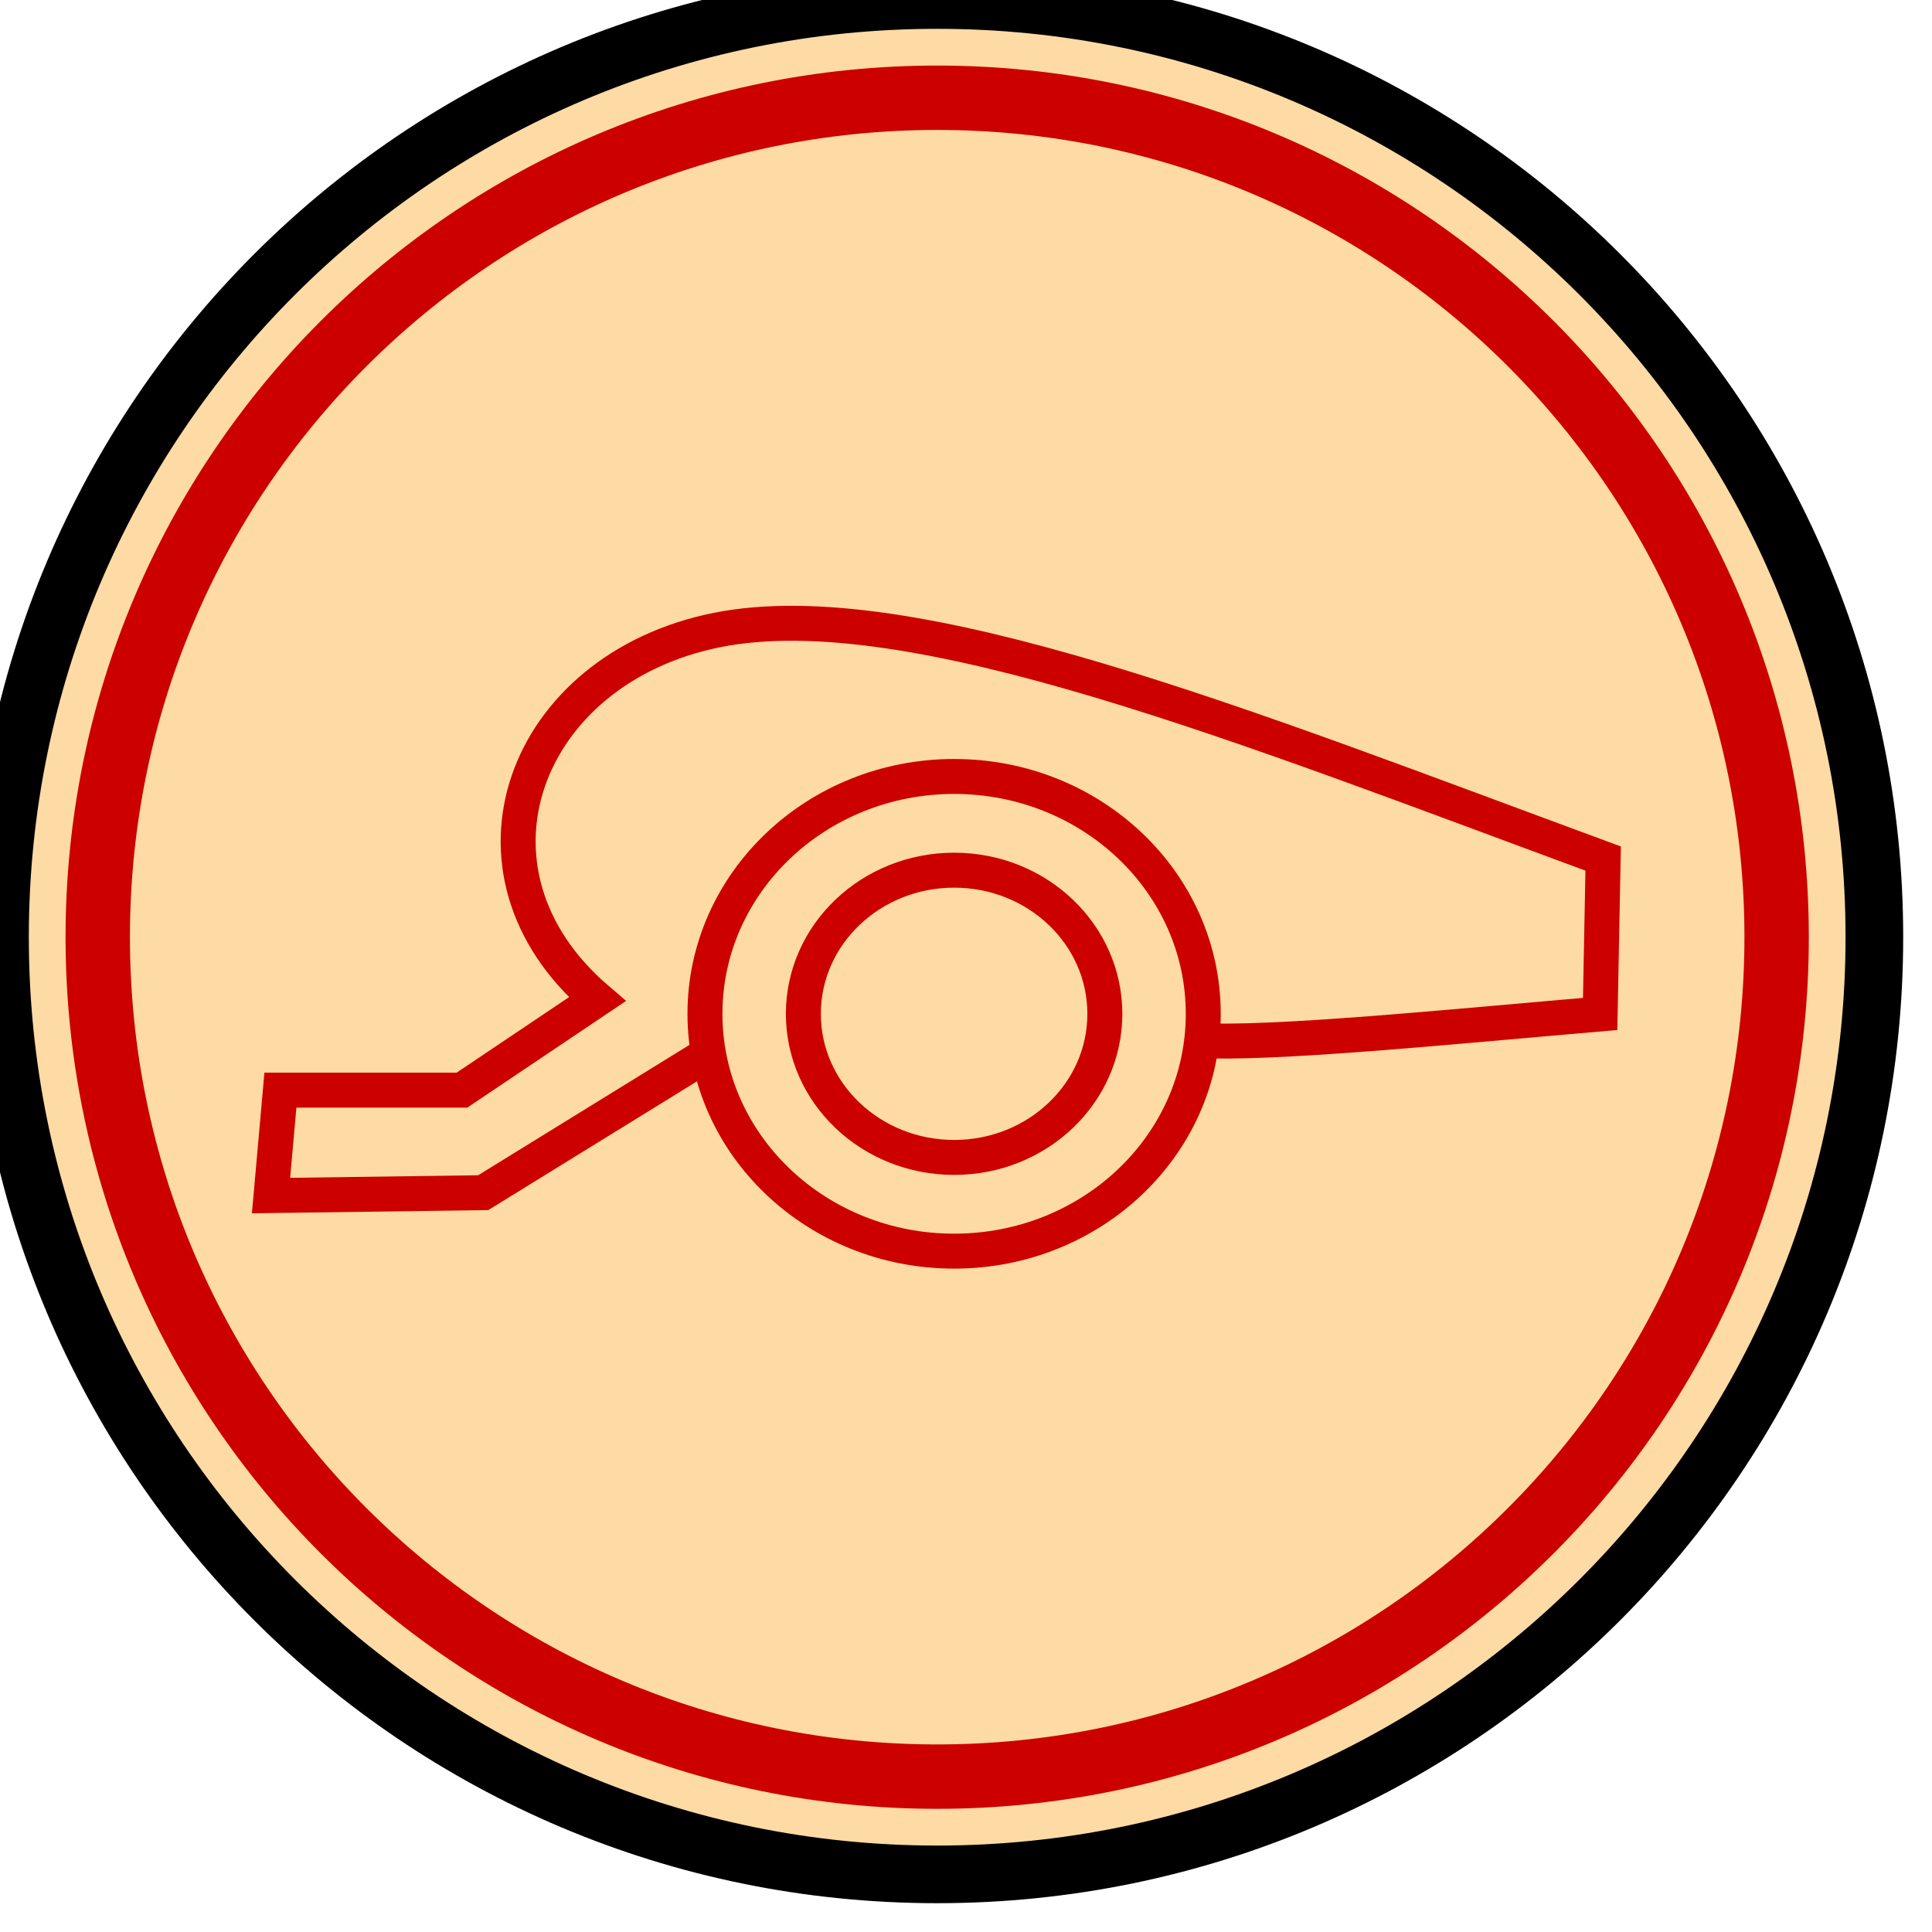
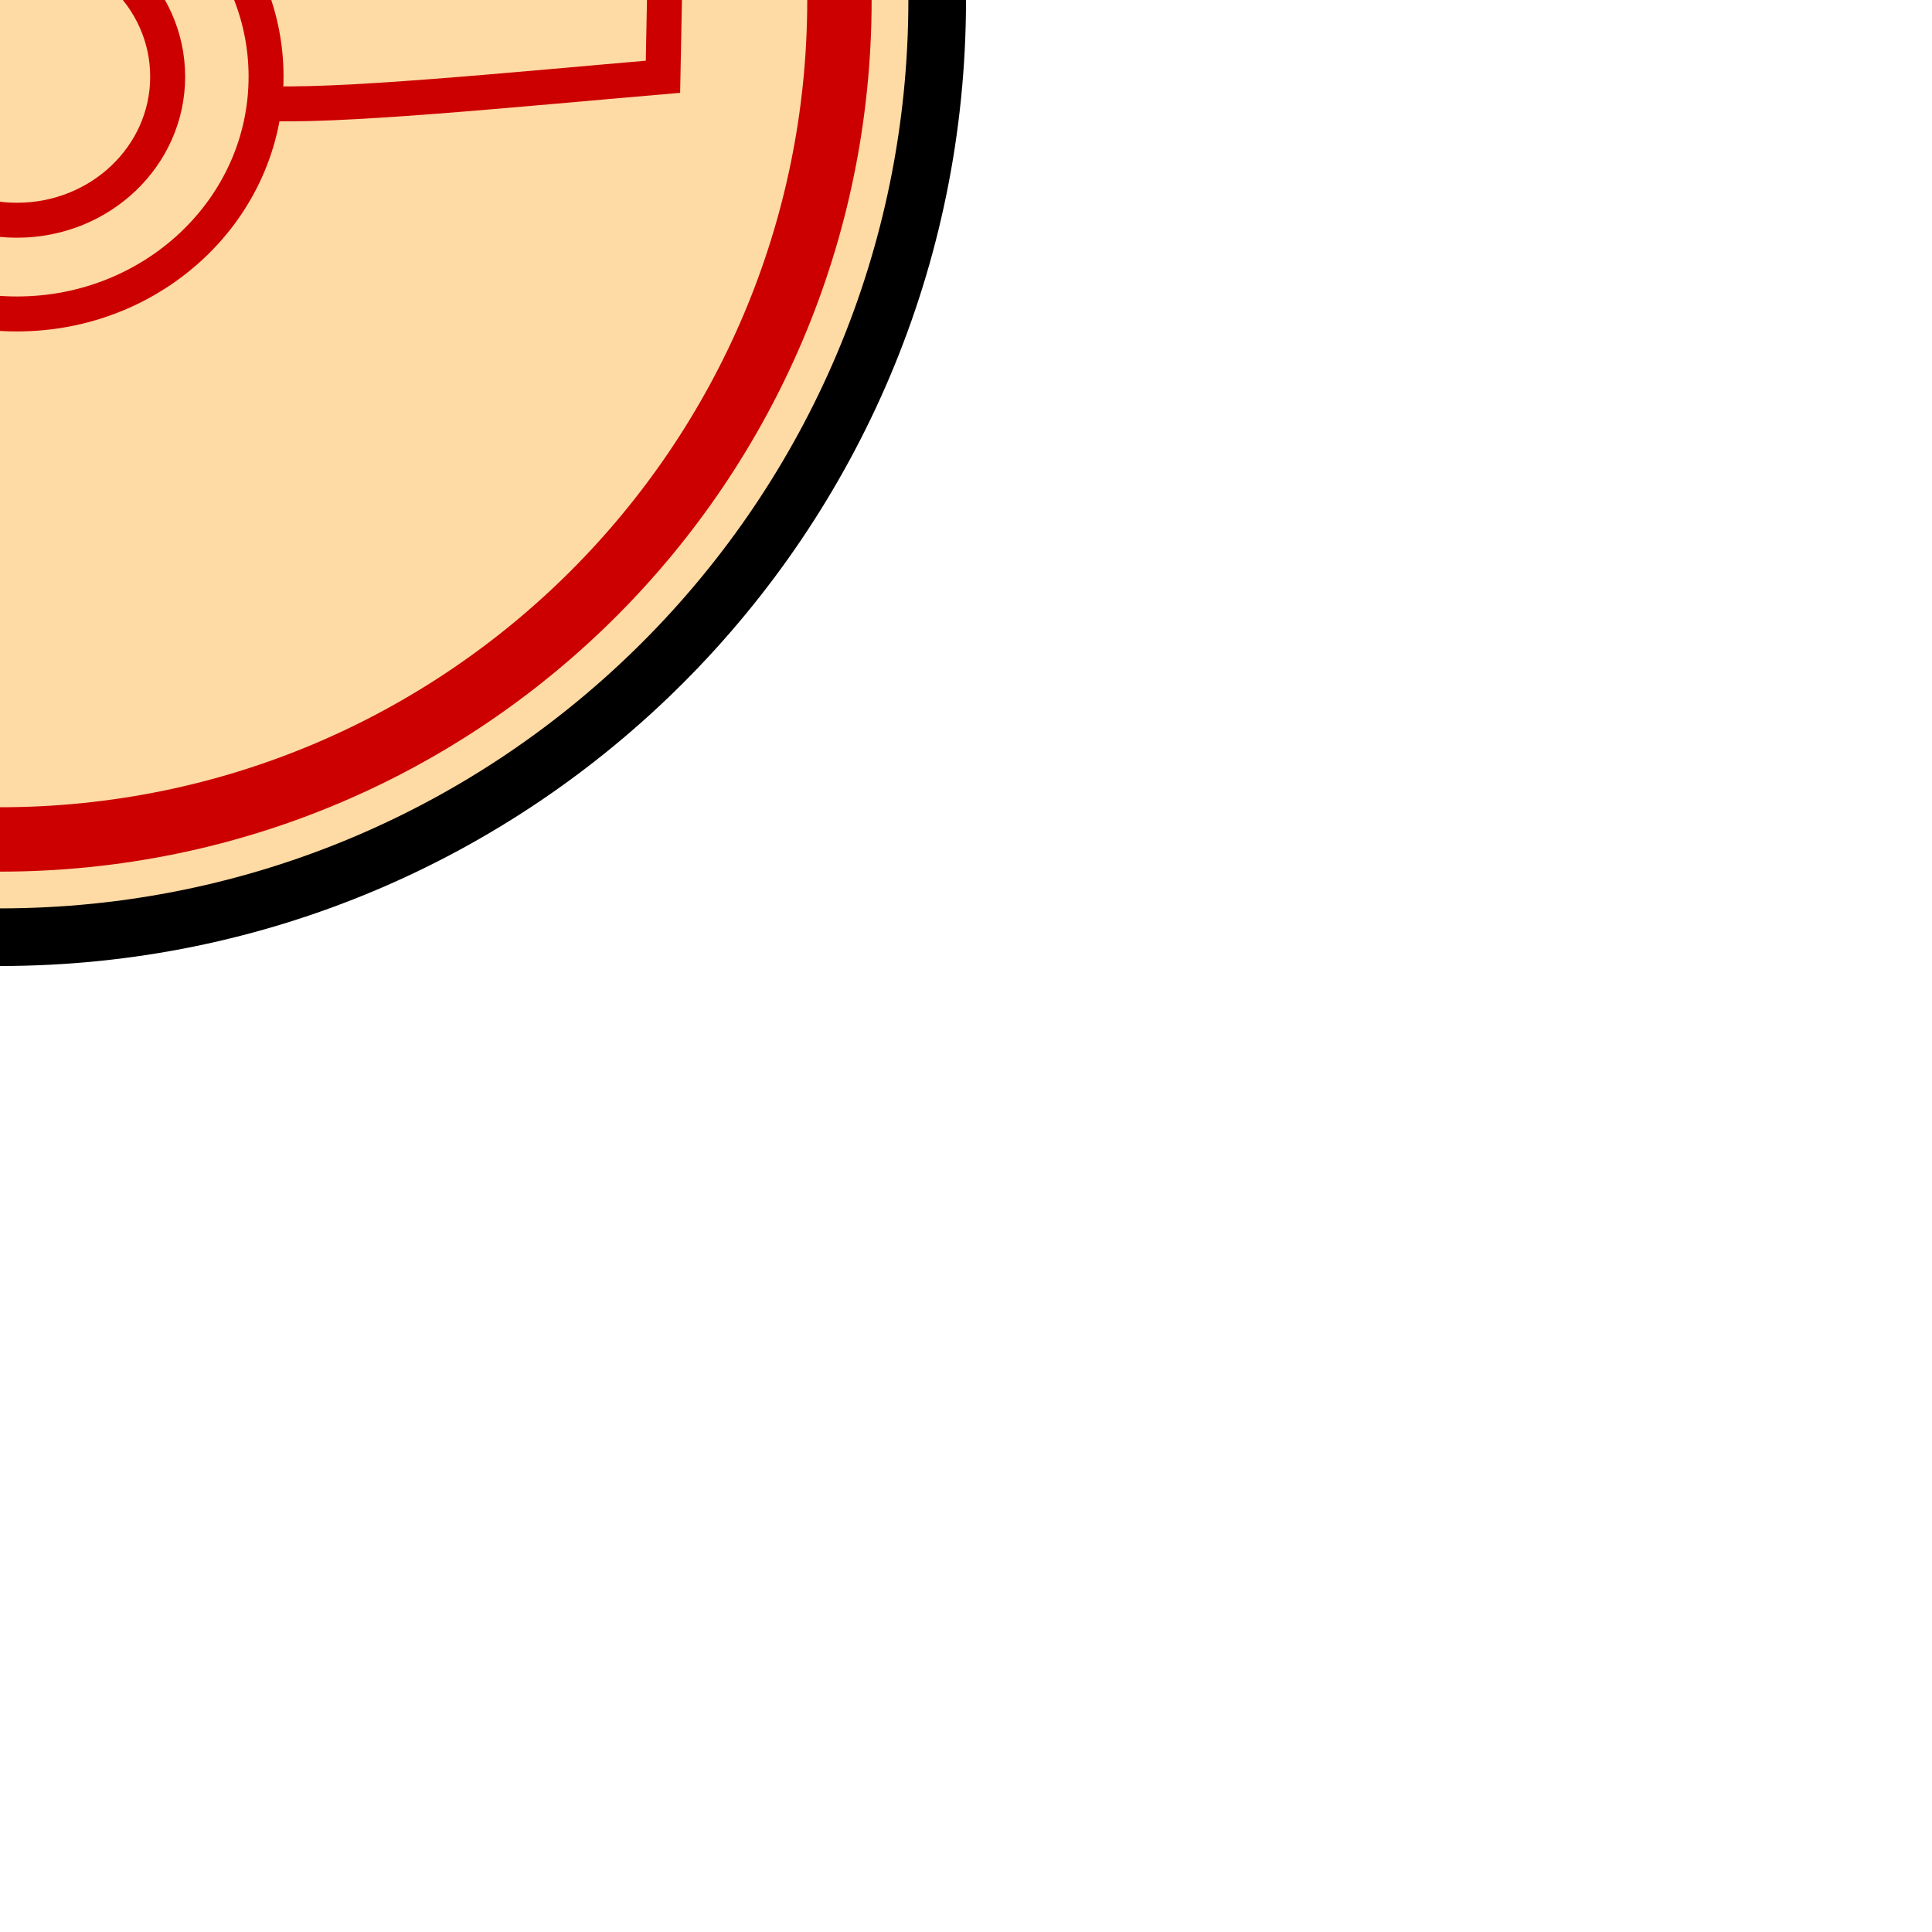
<svg xmlns="http://www.w3.org/2000/svg" id="piece">
-   <g>
+   <g transform="translate(-100 -100)">
    <path d="M200,100A100,100,0,1,1,100,0,100,100,0,0,1,200,100Z" fill="#fedaa4" stroke="#000" stroke-linecap="round" stroke-linejoin="bevel" stroke-width="6.15" />
    <path d="M189.57,100A89.57,89.57,0,1,1,100,10.43,89.57,89.57,0,0,1,189.57,100Z" fill="none" stroke="#c00" stroke-linecap="round" stroke-linejoin="bevel" stroke-width="6.87" />
    <g>
      <path d="M101.81,123.5c-8.89,0-16.09-6.86-16.09-15.32s7.2-15.33,16.09-15.33,16.08,6.86,16.08,15.33S110.69,123.5,101.81,123.5Z" fill="none" stroke="#c00" stroke-linecap="round" stroke-linejoin="round" stroke-width="3.73" />
      <path d="M101.81,133.5c-14.69,0-26.59-11.34-26.59-25.32s11.9-25.33,26.59-25.33,26.58,11.34,26.58,25.33S116.49,133.5,101.81,133.5Z" fill="none" stroke="#c00" stroke-linecap="round" stroke-linejoin="round" stroke-width="3.73" />
      <path d="M127.74,111c7.55.52,27.24-1.46,43-2.81l.32-16.58c-38-14-73.83-28.52-94.53-24.39s-28.79,25.72-12.8,39.4l-14.44,9.7H29.92l-1,11.25,22.64-.31,23.31-14.38" fill="none" stroke="#c00" stroke-width="3.73" />
    </g>
  </g>
</svg>
